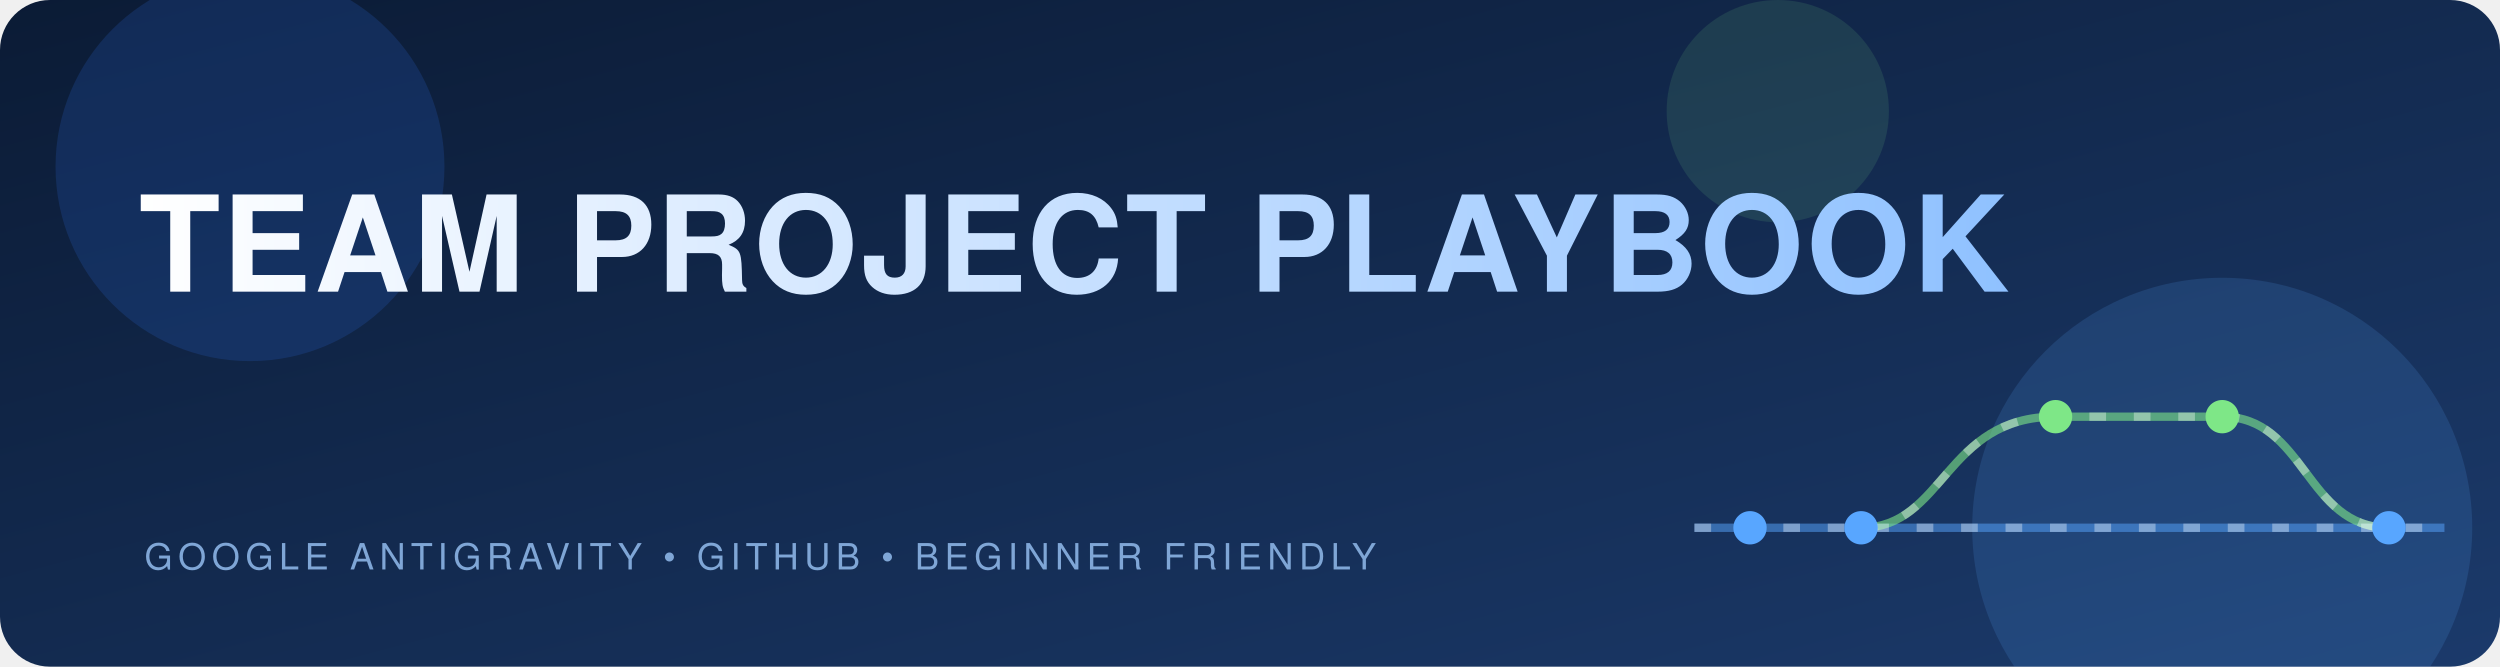
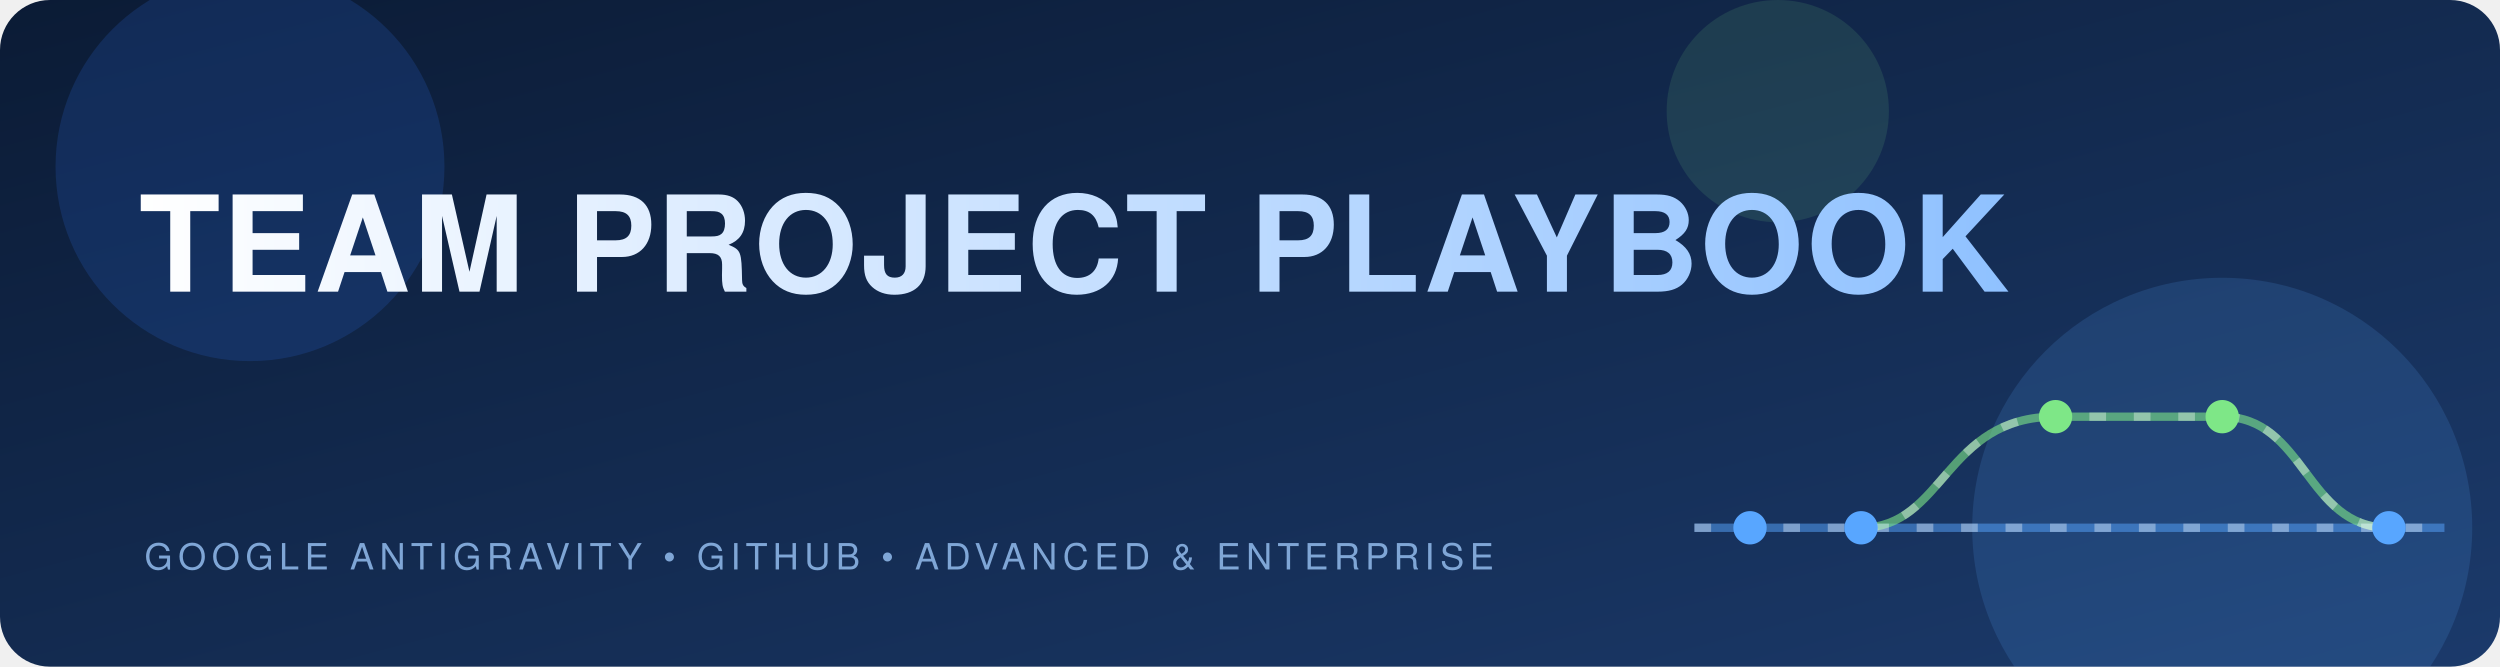
<svg xmlns="http://www.w3.org/2000/svg" viewBox="0 0 900 240" width="900" height="240" role="img" aria-label="Team Project Playbook">
  <defs>
    <linearGradient id="bg" x1="0" y1="0" x2="1" y2="1">
      <stop offset="0" stop-color="#0B1B35" />
      <stop offset="1" stop-color="#1B3A6B" />
    </linearGradient>
    <linearGradient id="ttl" x1="0" y1="0" x2="1" y2="0">
      <stop offset="0" stop-color="#FFFFFF" />
      <stop offset="1" stop-color="#8FC1FF" />
    </linearGradient>
    <clipPath id="c">
      <rect width="900" height="240" rx="18" />
    </clipPath>
  </defs>
  <style>
  .t{font-family:'Segoe UI',Helvetica,Arial,sans-serif}
  .orb{animation:float 7s ease-in-out infinite}
  .o2{animation-duration:9s;animation-delay:-3s}
  .o3{animation-duration:11s;animation-delay:-6s}
  @keyframes float{0%,100%{transform:translateY(0)}50%{transform:translateY(-16px)}}
  .ttl{animation:rise 1.2s ease-out both}
  @keyframes rise{from{opacity:0;transform:translateY(14px)}to{opacity:1;transform:none}}
  .line{opacity:0;animation:cyc 12s infinite}
  .l2{animation-delay:4s}.l3{animation-delay:8s}
  @keyframes cyc{0%{opacity:0;transform:translateY(8px)}4%,29%{opacity:1;transform:none}33%,100%{opacity:0}}
  .dash{stroke-dasharray:6 10;animation:flow 2.5s linear infinite}
  @keyframes flow{to{stroke-dashoffset:-32}}
  .node{animation:pulse 2.4s ease-in-out infinite;transform-box:fill-box;transform-origin:center}
  @keyframes pulse{0%,100%{transform:scale(1);opacity:.9}50%{transform:scale(1.25);opacity:1}}
</style>
  <g clip-path="url(#c)">
    <rect width="900" height="240" fill="url(#bg)" />
    <circle class="orb" cx="90" cy="60" r="70" fill="#2F6FEB" opacity=".18" />
    <circle class="orb o2" cx="800" cy="190" r="90" fill="#58A6FF" opacity=".15" />
    <circle class="orb o3" cx="640" cy="40" r="40" fill="#7EE787" opacity=".12" />
    <g transform="translate(610,150)" fill="none" stroke-width="3">
      <path d="M0 40 H270" stroke="#58A6FF" opacity=".5" />
      <path d="M60 40 C90 40 90 0 130 0 H190 C220 0 220 40 250 40" stroke="#7EE787" opacity=".6" />
      <path class="dash" d="M0 40 H270" stroke="#FFFFFF" opacity=".35" />
      <path class="dash" d="M60 40 C90 40 90 0 130 0 H190 C220 0 220 40 250 40" stroke="#FFFFFF" opacity=".35" />
      <circle class="node" cx="20" cy="40" r="6" fill="#58A6FF" stroke="none" />
      <circle class="node" cx="60" cy="40" r="6" fill="#58A6FF" stroke="none" style="animation-delay:.3s" />
      <circle class="node" cx="130" cy="0" r="6" fill="#7EE787" stroke="none" style="animation-delay:.6s" />
      <circle class="node" cx="190" cy="0" r="6" fill="#7EE787" stroke="none" style="animation-delay:.9s" />
      <circle class="node" cx="250" cy="40" r="6" fill="#58A6FF" stroke="none" style="animation-delay:1.2s" />
    </g>
    <text class="t ttl" x="50" y="105" font-size="48" font-weight="800" fill="url(#ttl)" letter-spacing="1">TEAM PROJECT PLAYBOOK</text>
    <g class="t" font-size="18" fill="#BFD6F5">
      <text class="line" x="52" y="150">Edit, commit &amp; push to one shared GitHub repo</text>
      <text class="line l2" x="52" y="150">Every teammate works on their own branch</text>
      <text class="line l3" x="52" y="150">Review first. Push safely. Open a Pull Request.</text>
    </g>
-     <text class="t" x="52" y="205" font-size="13" fill="#7FA6D6" letter-spacing="2">GOOGLE ANTIGRAVITY  •  GITHUB  •  BEGINNER FRIENDLY</text>
+     <text class="t" x="52" y="205" font-size="13" fill="#7FA6D6" letter-spacing="2">GOOGLE ANTIGRAVITY  •  GITHUB  •  ADVANCED &amp; ENTERPRISE</text>
  </g>
</svg>
